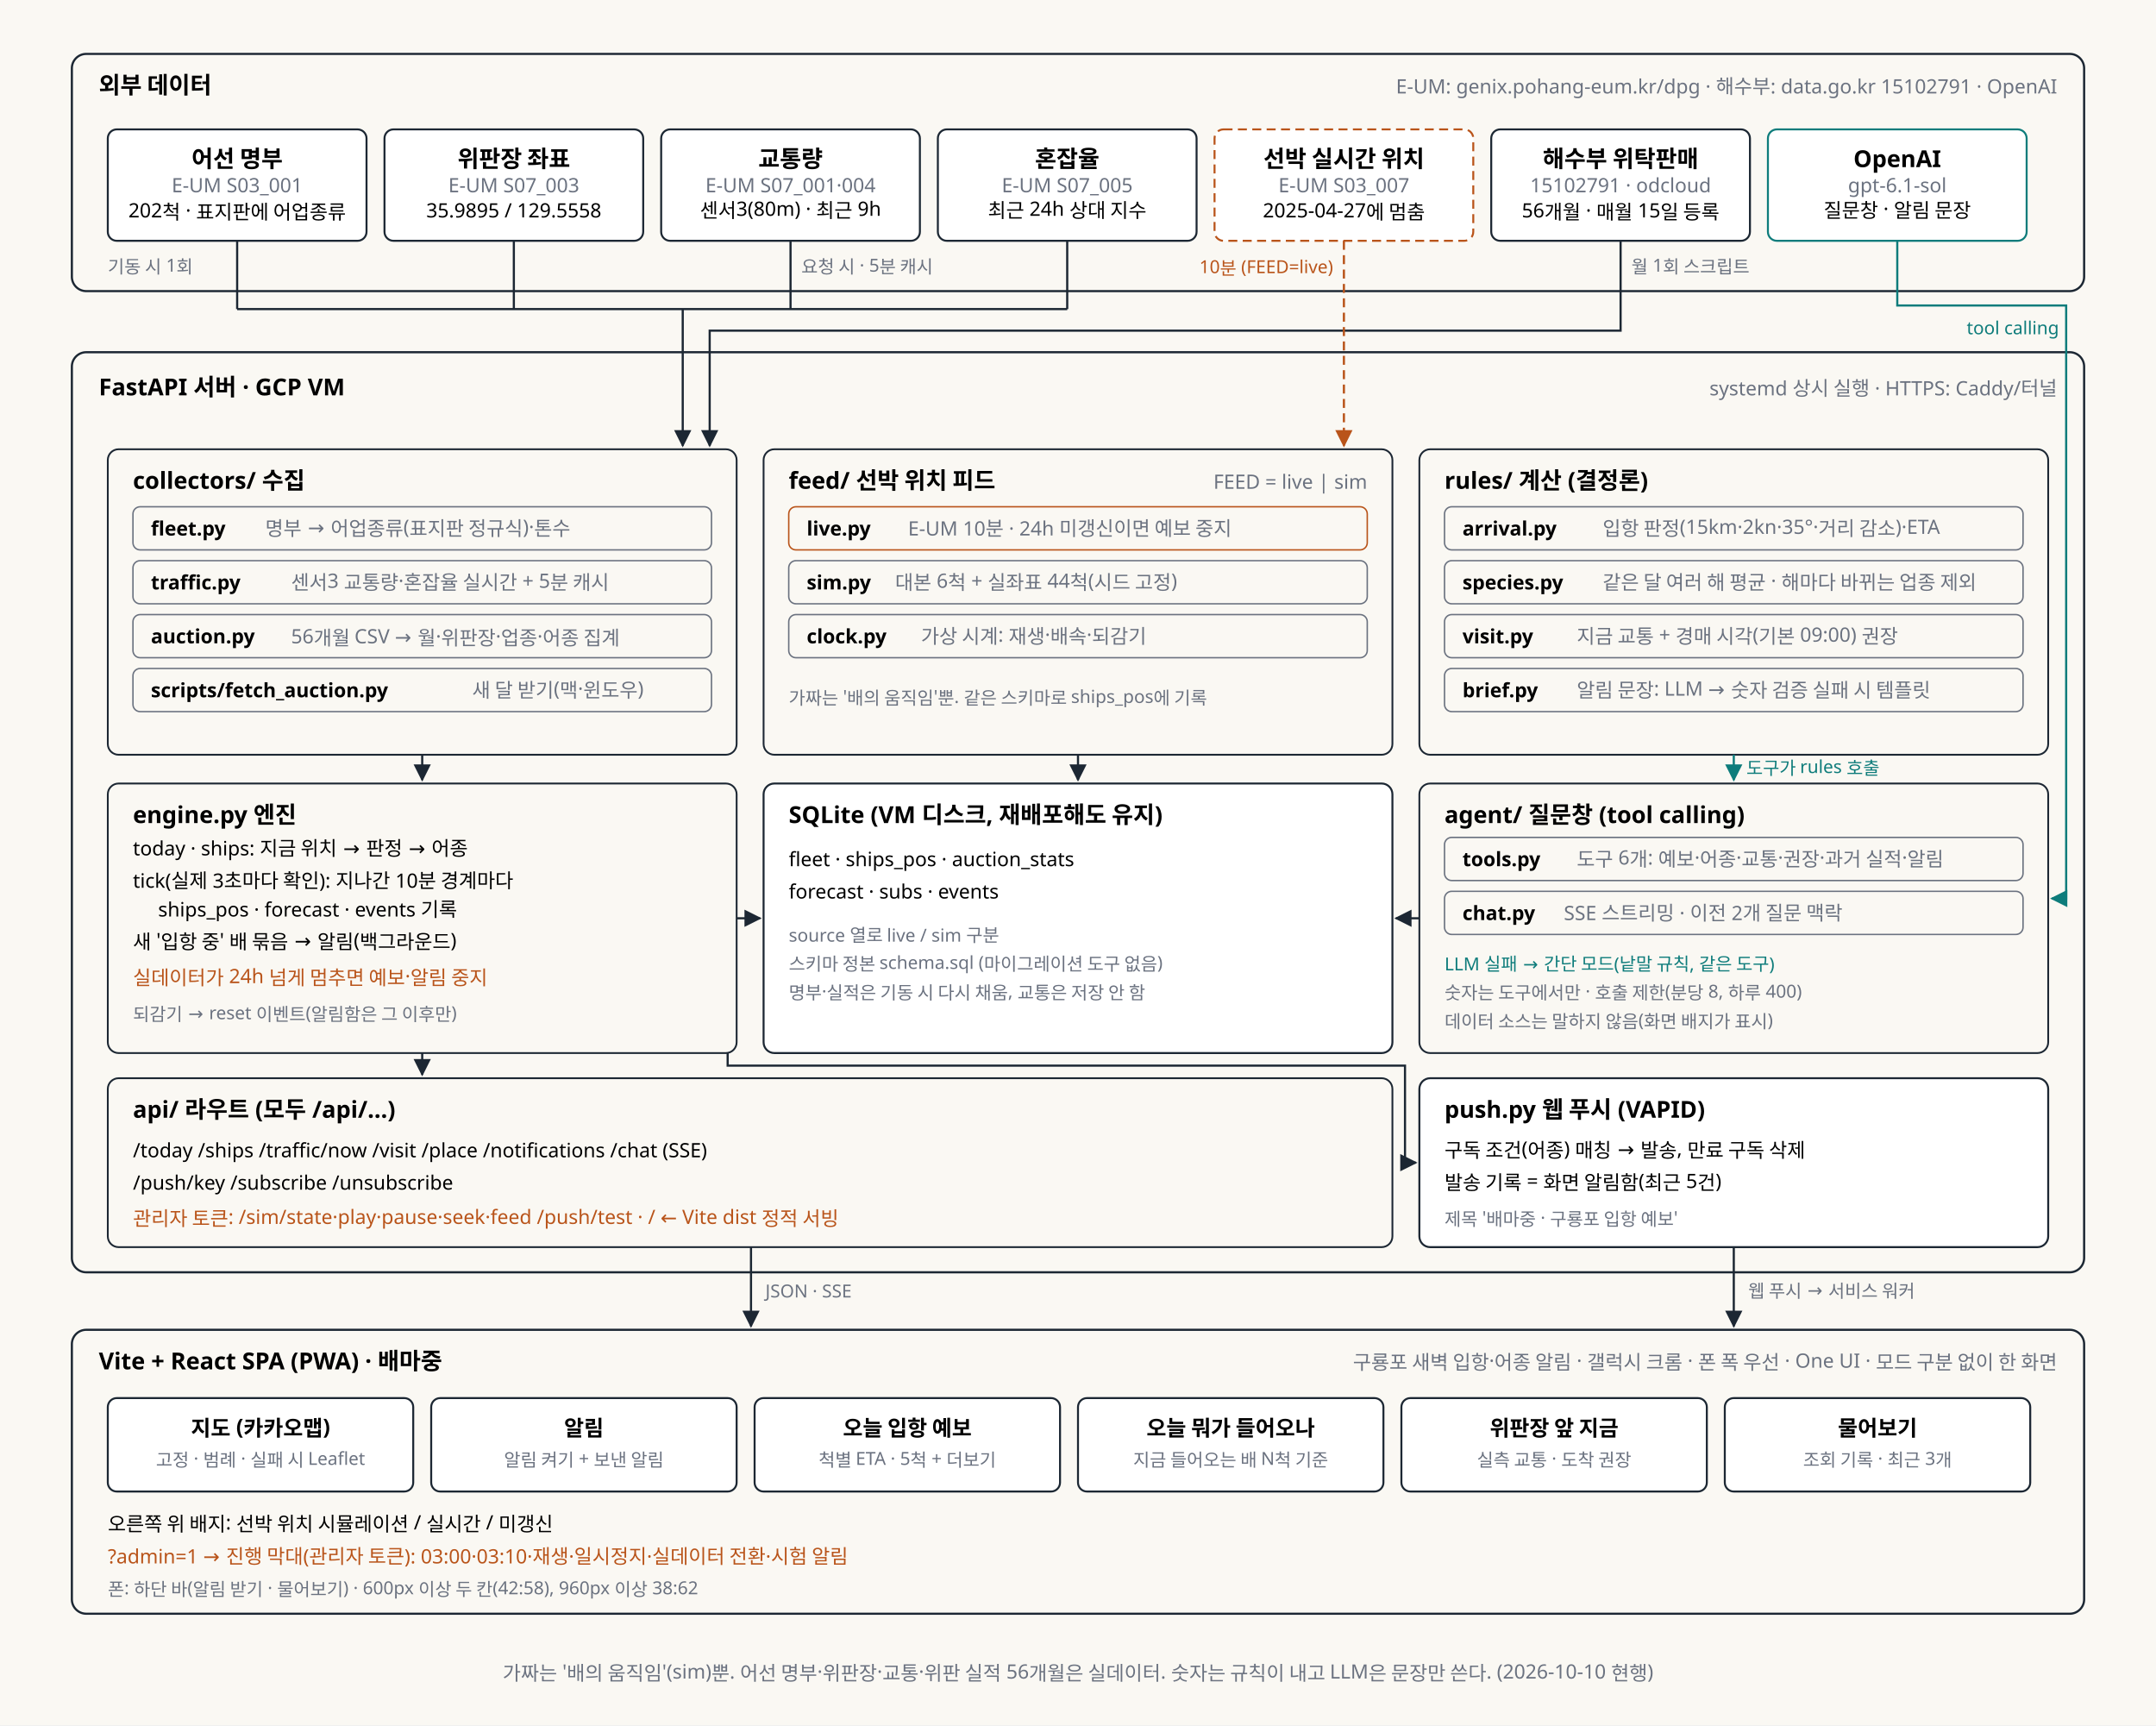
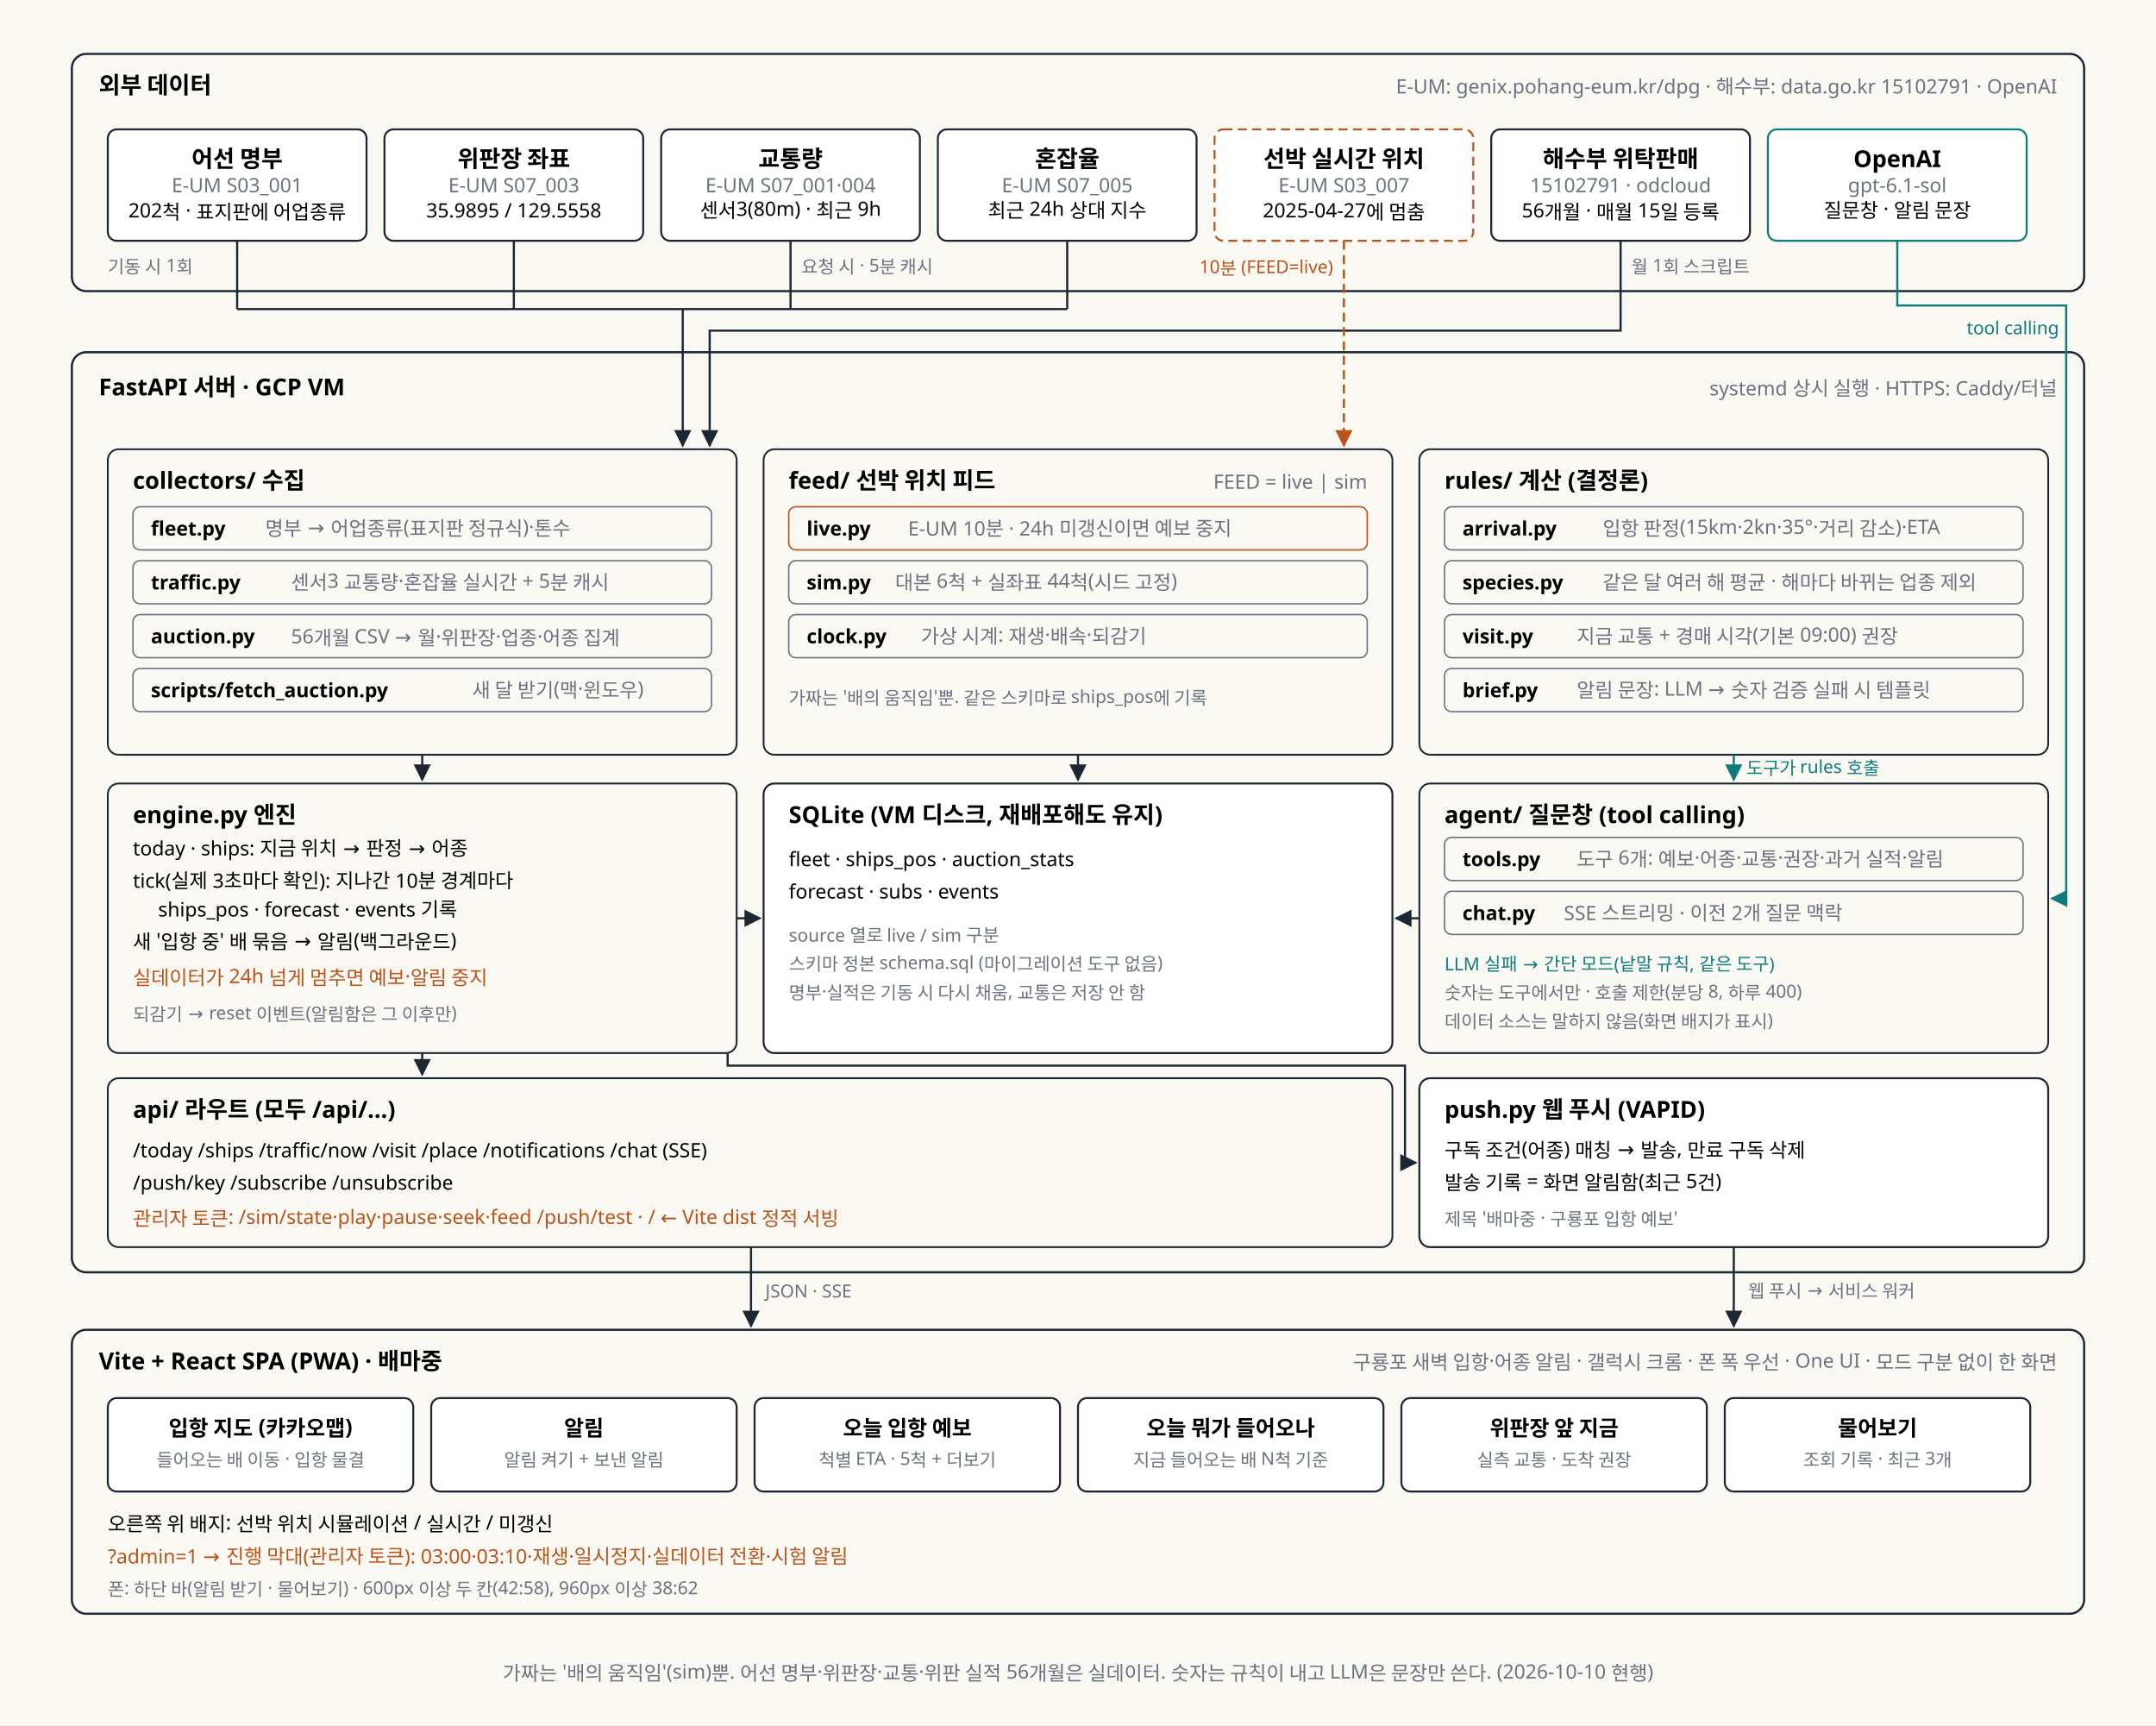
<svg xmlns="http://www.w3.org/2000/svg" viewBox="0 0 1200 960" role="img" aria-label="배마중 아키텍처(2026-10-10 현행): E-UM 실시간 데이터와 해수부 위판 실적 56개월이 대회 제공 GCP VM의 FastAPI 서버에서 피드·규칙·에이전트를 거쳐 SQLite에 기록되고, React 화면과 웹 푸시로 사용자에게 간다. 선박 위치는 FEED 스위치로 실제 API와 시뮬레이터를 바꾼다." style="color:#1c2733;font-family:IBM Plex Sans KR,Apple SD Gothic Neo,Malgun Gothic,sans-serif">
  <defs>
    <marker id="ah" viewBox="0 0 10 10" refX="9" refY="5" markerWidth="8" markerHeight="8" orient="auto-start-reverse">
      <path d="M0 0L10 5L0 10z" fill="currentColor" />
    </marker>
    <marker id="ahw" viewBox="0 0 10 10" refX="9" refY="5" markerWidth="8" markerHeight="8" orient="auto-start-reverse">
      <path d="M0 0L10 5L0 10z" fill="#b9541a" />
    </marker>
    <marker id="aha" viewBox="0 0 10 10" refX="9" refY="5" markerWidth="8" markerHeight="8" orient="auto-start-reverse">
      <path d="M0 0L10 5L0 10z" fill="#0e7c7b" />
    </marker>
  </defs>
  <rect x="0" y="0" width="1200" height="960" rx="0" fill="#faf8f3" stroke="none" stroke-width="0" />
  <rect x="40" y="30" width="1120" height="132" rx="8" fill="none" stroke="currentColor" stroke-width="1.2" />
  <text x="55" y="52" font-size="13" font-weight="600" text-anchor="start">외부 데이터</text>
  <text x="1145" y="52" font-size="11" fill="#6b7280" text-anchor="end">E-UM: genix.pohang-eum.kr/dpg · 해수부: data.go.kr 15102791 · OpenAI</text>
  <rect x="60" y="72" width="144" height="62" rx="5" fill="#ffffff" stroke="currentColor" stroke-width="1.1" />
  <text x="132.0" y="93" font-size="13" font-weight="600" text-anchor="middle">어선 명부</text>
  <text x="132.0" y="107" font-size="11" fill="#6b7280" text-anchor="middle">E-UM S03_001</text>
  <text x="132.0" y="121" font-size="11" text-anchor="middle">202척 · 표지판에 어업종류</text>
  <rect x="214" y="72" width="144" height="62" rx="5" fill="#ffffff" stroke="currentColor" stroke-width="1.1" />
  <text x="286.0" y="93" font-size="13" font-weight="600" text-anchor="middle">위판장 좌표</text>
  <text x="286.0" y="107" font-size="11" fill="#6b7280" text-anchor="middle">E-UM S07_003</text>
  <text x="286.0" y="121" font-size="11" text-anchor="middle">35.9895 / 129.5558</text>
  <rect x="368" y="72" width="144" height="62" rx="5" fill="#ffffff" stroke="currentColor" stroke-width="1.1" />
  <text x="440.0" y="93" font-size="13" font-weight="600" text-anchor="middle">교통량</text>
  <text x="440.0" y="107" font-size="11" fill="#6b7280" text-anchor="middle">E-UM S07_001·004</text>
  <text x="440.0" y="121" font-size="11" text-anchor="middle">센서3(80m) · 최근 9h</text>
  <rect x="522" y="72" width="144" height="62" rx="5" fill="#ffffff" stroke="currentColor" stroke-width="1.1" />
  <text x="594.0" y="93" font-size="13" font-weight="600" text-anchor="middle">혼잡율</text>
  <text x="594.0" y="107" font-size="11" fill="#6b7280" text-anchor="middle">E-UM S07_005</text>
  <text x="594.0" y="121" font-size="11" text-anchor="middle">최근 24h 상대 지수</text>
  <rect x="676" y="72" width="144" height="62" rx="5" fill="#ffffff" stroke="#b9541a" stroke-width="1.1" stroke-dasharray="5 3" />
  <text x="748.0" y="93" font-size="13" font-weight="600" text-anchor="middle">선박 실시간 위치</text>
  <text x="748.0" y="107" font-size="11" fill="#6b7280" text-anchor="middle">E-UM S03_007</text>
  <text x="748.0" y="121" font-size="11" text-anchor="middle">2025-04-27에 멈춤</text>
  <rect x="830" y="72" width="144" height="62" rx="5" fill="#ffffff" stroke="currentColor" stroke-width="1.1" />
  <text x="902.0" y="93" font-size="13" font-weight="600" text-anchor="middle">해수부 위탁판매</text>
  <text x="902.0" y="107" font-size="11" fill="#6b7280" text-anchor="middle">15102791 · odcloud</text>
  <text x="902.0" y="121" font-size="11" text-anchor="middle">56개월 · 매월 15일 등록</text>
  <rect x="984" y="72" width="144" height="62" rx="5" fill="#ffffff" stroke="#0e7c7b" stroke-width="1.1" />
  <text x="1056.0" y="93" font-size="13" font-weight="600" text-anchor="middle">OpenAI</text>
  <text x="1056.0" y="107" font-size="11" fill="#6b7280" text-anchor="middle">gpt-6.1-sol</text>
  <text x="1056.0" y="121" font-size="11" text-anchor="middle">질문창 · 알림 문장</text>
  <text x="60" y="152" font-size="10" fill="#6b7280" text-anchor="start">기동 시 1회</text>
  <text x="446" y="152" font-size="10" fill="#6b7280" text-anchor="start">요청 시 · 5분 캐시</text>
  <text x="742" y="152" font-size="10" fill="#b9541a" text-anchor="end">10분 (FEED=live)</text>
  <text x="908" y="152" font-size="10" fill="#6b7280" text-anchor="start">월 1회 스크립트</text>
  <rect x="40" y="196" width="1120" height="512" rx="8" fill="none" stroke="currentColor" stroke-width="1.2" />
  <text x="55" y="220" font-size="13" font-weight="600" text-anchor="start">FastAPI 서버 · GCP VM</text>
  <text x="1145" y="220" font-size="11" fill="#6b7280" text-anchor="end">systemd 상시 실행 · HTTPS: Caddy/터널</text>
  <rect x="60" y="250" width="350" height="170" rx="6" fill="none" stroke="currentColor" stroke-width="1" />
  <text x="74" y="272" font-size="13" font-weight="600" text-anchor="start">collectors/ 수집</text>
  <rect x="74" y="282" width="322" height="24" rx="4" fill="none" stroke="#6b7280" stroke-width="0.8" />
  <text x="84" y="298" font-size="11" font-weight="600" text-anchor="start">fleet.py</text>
  <text x="147.6" y="298" font-size="11" fill="#6b7280" text-anchor="start">명부 → 어업종류(표지판 정규식)·톤수</text>
  <rect x="74" y="312" width="322" height="24" rx="4" fill="none" stroke="#6b7280" stroke-width="0.8" />
  <text x="84" y="328" font-size="11" font-weight="600" text-anchor="start">traffic.py</text>
  <text x="162.0" y="328" font-size="11" fill="#6b7280" text-anchor="start">센서3 교통량·혼잡율 실시간 + 5분 캐시</text>
  <rect x="74" y="342" width="322" height="24" rx="4" fill="none" stroke="#6b7280" stroke-width="0.8" />
  <text x="84" y="358" font-size="11" font-weight="600" text-anchor="start">auction.py</text>
  <text x="162.0" y="358" font-size="11" fill="#6b7280" text-anchor="start">56개월 CSV → 월·위판장·업종·어종 집계</text>
  <rect x="74" y="372" width="322" height="24" rx="4" fill="none" stroke="#6b7280" stroke-width="0.8" />
  <text x="84" y="388" font-size="11" font-weight="600" text-anchor="start">scripts/fetch_auction.py</text>
  <text x="262.8" y="388" font-size="11" fill="#6b7280" text-anchor="start">새 달 받기(맥·윈도우)</text>
  <rect x="425" y="250" width="350" height="170" rx="6" fill="none" stroke="currentColor" stroke-width="1" />
  <text x="439" y="272" font-size="13" font-weight="600" text-anchor="start">feed/ 선박 위치 피드</text>
  <text x="761" y="272" font-size="11" fill="#6b7280" text-anchor="end">FEED = live | sim</text>
  <rect x="439" y="282" width="322" height="24" rx="4" fill="none" stroke="#b9541a" stroke-width="0.8" />
  <text x="449" y="298" font-size="11" font-weight="600" text-anchor="start">live.py</text>
  <text x="505.4" y="298" font-size="11" fill="#6b7280" text-anchor="start">E-UM 10분 · 24h 미갱신이면 예보 중지</text>
  <rect x="439" y="312" width="322" height="24" rx="4" fill="none" stroke="#6b7280" stroke-width="0.8" />
  <text x="449" y="328" font-size="11" font-weight="600" text-anchor="start">sim.py</text>
  <text x="498.2" y="328" font-size="11" fill="#6b7280" text-anchor="start">대본 6척 + 실좌표 44척(시드 고정)</text>
  <rect x="439" y="342" width="322" height="24" rx="4" fill="none" stroke="#6b7280" stroke-width="0.8" />
  <text x="449" y="358" font-size="11" font-weight="600" text-anchor="start">clock.py</text>
  <text x="512.6" y="358" font-size="11" fill="#6b7280" text-anchor="start">가상 시계: 재생·배속·되감기</text>
  <text x="439" y="392" font-size="10" fill="#6b7280" text-anchor="start">가짜는 '배의 움직임'뿐. 같은 스키마로 ships_pos에 기록</text>
  <rect x="790" y="250" width="350" height="170" rx="6" fill="none" stroke="currentColor" stroke-width="1" />
  <text x="804" y="272" font-size="13" font-weight="600" text-anchor="start">rules/ 계산 (결정론)</text>
  <rect x="804" y="282" width="322" height="24" rx="4" fill="none" stroke="#6b7280" stroke-width="0.8" />
  <text x="814" y="298" font-size="11" font-weight="600" text-anchor="start">arrival.py</text>
  <text x="892.0" y="298" font-size="11" fill="#6b7280" text-anchor="start">입항 판정(15km·2kn·35°·거리 감소)·ETA</text>
  <rect x="804" y="312" width="322" height="24" rx="4" fill="none" stroke="#6b7280" stroke-width="0.8" />
  <text x="814" y="328" font-size="11" font-weight="600" text-anchor="start">species.py</text>
  <text x="892.0" y="328" font-size="11" fill="#6b7280" text-anchor="start">같은 달 여러 해 평균 · 해마다 바뀌는 업종 제외</text>
  <rect x="804" y="342" width="322" height="24" rx="4" fill="none" stroke="#6b7280" stroke-width="0.8" />
  <text x="814" y="358" font-size="11" font-weight="600" text-anchor="start">visit.py</text>
  <text x="877.6" y="358" font-size="11" fill="#6b7280" text-anchor="start">지금 교통 + 경매 시각(기본 09:00) 권장</text>
  <rect x="804" y="372" width="322" height="24" rx="4" fill="none" stroke="#6b7280" stroke-width="0.8" />
  <text x="814" y="388" font-size="11" font-weight="600" text-anchor="start">brief.py</text>
  <text x="877.6" y="388" font-size="11" fill="#6b7280" text-anchor="start">알림 문장: LLM → 숫자 검증 실패 시 템플릿</text>
  <rect x="60" y="436" width="350" height="150" rx="6" fill="none" stroke="currentColor" stroke-width="1" />
  <text x="74" y="458" font-size="13" font-weight="600" text-anchor="start">engine.py 엔진</text>
  <text x="74" y="476" font-size="11" text-anchor="start">today · ships: 지금 위치 → 판정 → 어종</text>
  <text x="74" y="494" font-size="11" text-anchor="start">tick(실제 3초마다 확인): 지나간 10분 경계마다</text>
  <text x="88" y="510" font-size="11" text-anchor="start">ships_pos · forecast · events 기록</text>
  <text x="74" y="528" font-size="11" text-anchor="start">새 '입항 중' 배 묶음 → 알림(백그라운드)</text>
  <text x="74" y="548" font-size="11" fill="#b9541a" text-anchor="start">실데이터가 24h 넘게 멈추면 예보·알림 중지</text>
  <text x="74" y="568" font-size="10" fill="#6b7280" text-anchor="start">되감기 → reset 이벤트(알림함은 그 이후만)</text>
  <rect x="425" y="436" width="350" height="150" rx="6" fill="#ffffff" stroke="currentColor" stroke-width="1.1" />
  <text x="439" y="458" font-size="13" font-weight="600" text-anchor="start">SQLite (VM 디스크, 재배포해도 유지)</text>
  <text x="439" y="482" font-size="11" text-anchor="start">fleet · ships_pos · auction_stats</text>
  <text x="439" y="500" font-size="11" text-anchor="start">forecast · subs · events</text>
  <text x="439" y="524" font-size="10" fill="#6b7280" text-anchor="start">source 열로 live / sim 구분</text>
  <text x="439" y="540" font-size="10" fill="#6b7280" text-anchor="start">스키마 정본 schema.sql (마이그레이션 도구 없음)</text>
  <text x="439" y="556" font-size="10" fill="#6b7280" text-anchor="start">명부·실적은 기동 시 다시 채움, 교통은 저장 안 함</text>
  <rect x="790" y="436" width="350" height="150" rx="6" fill="none" stroke="currentColor" stroke-width="1" />
  <text x="804" y="458" font-size="13" font-weight="600" text-anchor="start">agent/ 질문창 (tool calling)</text>
  <rect x="804" y="466" width="322" height="24" rx="4" fill="none" stroke="#6b7280" stroke-width="0.8" />
  <text x="814" y="482" font-size="11" font-weight="600" text-anchor="start">tools.py</text>
  <text x="877.6" y="482" font-size="11" fill="#6b7280" text-anchor="start">도구 6개: 예보·어종·교통·권장·과거 실적·알림</text>
  <rect x="804" y="496" width="322" height="24" rx="4" fill="none" stroke="#6b7280" stroke-width="0.8" />
  <text x="814" y="512" font-size="11" font-weight="600" text-anchor="start">chat.py</text>
  <text x="870.4" y="512" font-size="11" fill="#6b7280" text-anchor="start">SSE 스트리밍 · 이전 2개 질문 맥락</text>
  <text x="804" y="540" font-size="10" fill="#0e7c7b" text-anchor="start">LLM 실패 → 간단 모드(낱말 규칙, 같은 도구)</text>
  <text x="804" y="556" font-size="10" fill="#6b7280" text-anchor="start">숫자는 도구에서만 · 호출 제한(분당 8, 하루 400)</text>
  <text x="804" y="572" font-size="10" fill="#6b7280" text-anchor="start">데이터 소스는 말하지 않음(화면 배지가 표시)</text>
  <rect x="60" y="600" width="715" height="94" rx="6" fill="none" stroke="currentColor" stroke-width="1" />
  <text x="74" y="622" font-size="13" font-weight="600" text-anchor="start">api/ 라우트 (모두 /api/…)</text>
  <text x="74" y="644" font-size="11" text-anchor="start">/today  /ships  /traffic/now  /visit  /place  /notifications  /chat (SSE)</text>
  <text x="74" y="662" font-size="11" text-anchor="start">/push/key  /subscribe  /unsubscribe</text>
  <text x="74" y="682" font-size="11" fill="#b9541a" text-anchor="start">관리자 토큰: /sim/state·play·pause·seek·feed  /push/test   ·   / ← Vite dist 정적 서빙</text>
  <rect x="790" y="600" width="350" height="94" rx="6" fill="#ffffff" stroke="currentColor" stroke-width="1.1" />
  <text x="804" y="622" font-size="13" font-weight="600" text-anchor="start">push.py 웹 푸시 (VAPID)</text>
  <text x="804" y="644" font-size="11" text-anchor="start">구독 조건(어종) 매칭 → 발송, 만료 구독 삭제</text>
  <text x="804" y="662" font-size="11" text-anchor="start">발송 기록 = 화면 알림함(최근 5건)</text>
  <text x="804" y="682" font-size="10" fill="#6b7280" text-anchor="start">제목 '배마중 · 구룡포 입항 예보'</text>
  <rect x="40" y="740" width="1120" height="158" rx="8" fill="none" stroke="currentColor" stroke-width="1.2" />
  <text x="55" y="762" font-size="13" font-weight="600" text-anchor="start">Vite + React SPA (PWA) · 배마중</text>
  <text x="1145" y="762" font-size="11" fill="#6b7280" text-anchor="end">구룡포 새벽 입항·어종 알림 · 갤럭시 크롬 · 폰 폭 우선 · One UI · 모드 구분 없이 한 화면</text>
  <rect x="60" y="778" width="170" height="52" rx="5" fill="#ffffff" stroke="currentColor" stroke-width="1.1" />
-   <text x="145" y="799" font-size="12" font-weight="600" text-anchor="middle">지도 (카카오맵)</text>
-   <text x="145" y="816" font-size="10" fill="#6b7280" text-anchor="middle">고정 · 범례 · 실패 시 Leaflet</text>
+   <text x="145" y="799" font-size="12" font-weight="600" text-anchor="middle">입항 지도 (카카오맵)</text>
+   <text x="145" y="816" font-size="10" fill="#6b7280" text-anchor="middle">들어오는 배 이동 · 입항 물결</text>
  <rect x="240" y="778" width="170" height="52" rx="5" fill="#ffffff" stroke="currentColor" stroke-width="1.1" />
  <text x="325" y="799" font-size="12" font-weight="600" text-anchor="middle">알림</text>
  <text x="325" y="816" font-size="10" fill="#6b7280" text-anchor="middle">알림 켜기 + 보낸 알림</text>
  <rect x="420" y="778" width="170" height="52" rx="5" fill="#ffffff" stroke="currentColor" stroke-width="1.1" />
  <text x="505" y="799" font-size="12" font-weight="600" text-anchor="middle">오늘 입항 예보</text>
  <text x="505" y="816" font-size="10" fill="#6b7280" text-anchor="middle">척별 ETA · 5척 + 더보기</text>
  <rect x="600" y="778" width="170" height="52" rx="5" fill="#ffffff" stroke="currentColor" stroke-width="1.1" />
  <text x="685" y="799" font-size="12" font-weight="600" text-anchor="middle">오늘 뭐가 들어오나</text>
  <text x="685" y="816" font-size="10" fill="#6b7280" text-anchor="middle">지금 들어오는 배 N척 기준</text>
  <rect x="780" y="778" width="170" height="52" rx="5" fill="#ffffff" stroke="currentColor" stroke-width="1.1" />
  <text x="865" y="799" font-size="12" font-weight="600" text-anchor="middle">위판장 앞 지금</text>
  <text x="865" y="816" font-size="10" fill="#6b7280" text-anchor="middle">실측 교통 · 도착 권장</text>
  <rect x="960" y="778" width="170" height="52" rx="5" fill="#ffffff" stroke="currentColor" stroke-width="1.1" />
  <text x="1045" y="799" font-size="12" font-weight="600" text-anchor="middle">물어보기</text>
  <text x="1045" y="816" font-size="10" fill="#6b7280" text-anchor="middle">조회 기록 · 최근 3개</text>
  <text x="60" y="852" font-size="11" text-anchor="start">오른쪽 위 배지: 선박 위치 시뮬레이션 / 실시간 / 미갱신</text>
  <text x="60" y="870" font-size="11" fill="#b9541a" text-anchor="start">?admin=1 → 진행 막대(관리자 토큰): 03:00·03:10·재생·일시정지·실데이터 전환·시험 알림</text>
  <text x="60" y="888" font-size="10" fill="#6b7280" text-anchor="start">폰: 하단 바(알림 받기 · 물어보기) · 600px 이상 두 칸(42:58), 960px 이상 38:62</text>
  <path d="M132 134 V172" fill="none" stroke="currentColor" stroke-width="1.2" />
  <path d="M286 134 V172" fill="none" stroke="currentColor" stroke-width="1.2" />
  <path d="M440 134 V172" fill="none" stroke="currentColor" stroke-width="1.2" />
  <path d="M594 134 V172" fill="none" stroke="currentColor" stroke-width="1.2" />
  <path d="M132 172 H594" fill="none" stroke="currentColor" stroke-width="1.2" />
  <path d="M380 172 V248" fill="none" stroke="currentColor" stroke-width="1.2" marker-end="url(#ah)" />
  <path d="M902 134 V184 H395 V248" fill="none" stroke="currentColor" stroke-width="1.2" marker-end="url(#ah)" />
  <path d="M748 134 V248" fill="none" stroke="#b9541a" stroke-width="1.2" stroke-dasharray="5 3" marker-end="url(#ahw)" />
  <path d="M1056 134 V170 H1150 V500 H1142" fill="none" stroke="#0e7c7b" stroke-width="1.2" marker-end="url(#aha)" />
  <text x="1146" y="186" font-size="10" fill="#0e7c7b" text-anchor="end">tool calling</text>
  <path d="M235 420 V434" fill="none" stroke="currentColor" stroke-width="1.2" marker-end="url(#ah)" />
  <path d="M600 420 V434" fill="none" stroke="currentColor" stroke-width="1.2" marker-end="url(#ah)" />
  <path d="M410 511 H423" fill="none" stroke="currentColor" stroke-width="1.2" marker-end="url(#ah)" />
  <path d="M790 511 H777" fill="none" stroke="currentColor" stroke-width="1.2" marker-end="url(#ah)" />
  <path d="M965 420 V434" fill="none" stroke="#0e7c7b" stroke-width="1.2" marker-end="url(#aha)" />
  <text x="972" y="431" font-size="10" fill="#0e7c7b" text-anchor="start">도구가 rules 호출</text>
  <path d="M235 586 V598" fill="none" stroke="currentColor" stroke-width="1.2" marker-end="url(#ah)" />
  <path d="M405 586 V593 H782 V647 H788" fill="none" stroke="currentColor" stroke-width="1.2" marker-end="url(#ah)" />
  <path d="M418 694 V738" fill="none" stroke="currentColor" stroke-width="1.2" marker-end="url(#ah)" />
  <text x="426" y="722" font-size="10" fill="#6b7280" text-anchor="start">JSON · SSE</text>
  <path d="M965 694 V738" fill="none" stroke="currentColor" stroke-width="1.2" marker-end="url(#ah)" />
  <text x="973" y="722" font-size="10" fill="#6b7280" text-anchor="start">웹 푸시 → 서비스 워커</text>
  <text x="600" y="935" font-size="11" fill="#6b7280" text-anchor="middle">가짜는 '배의 움직임'(sim)뿐. 어선 명부·위판장·교통·위판 실적 56개월은 실데이터. 숫자는 규칙이 내고 LLM은 문장만 쓴다. (2026-10-10 현행)</text>
</svg>
